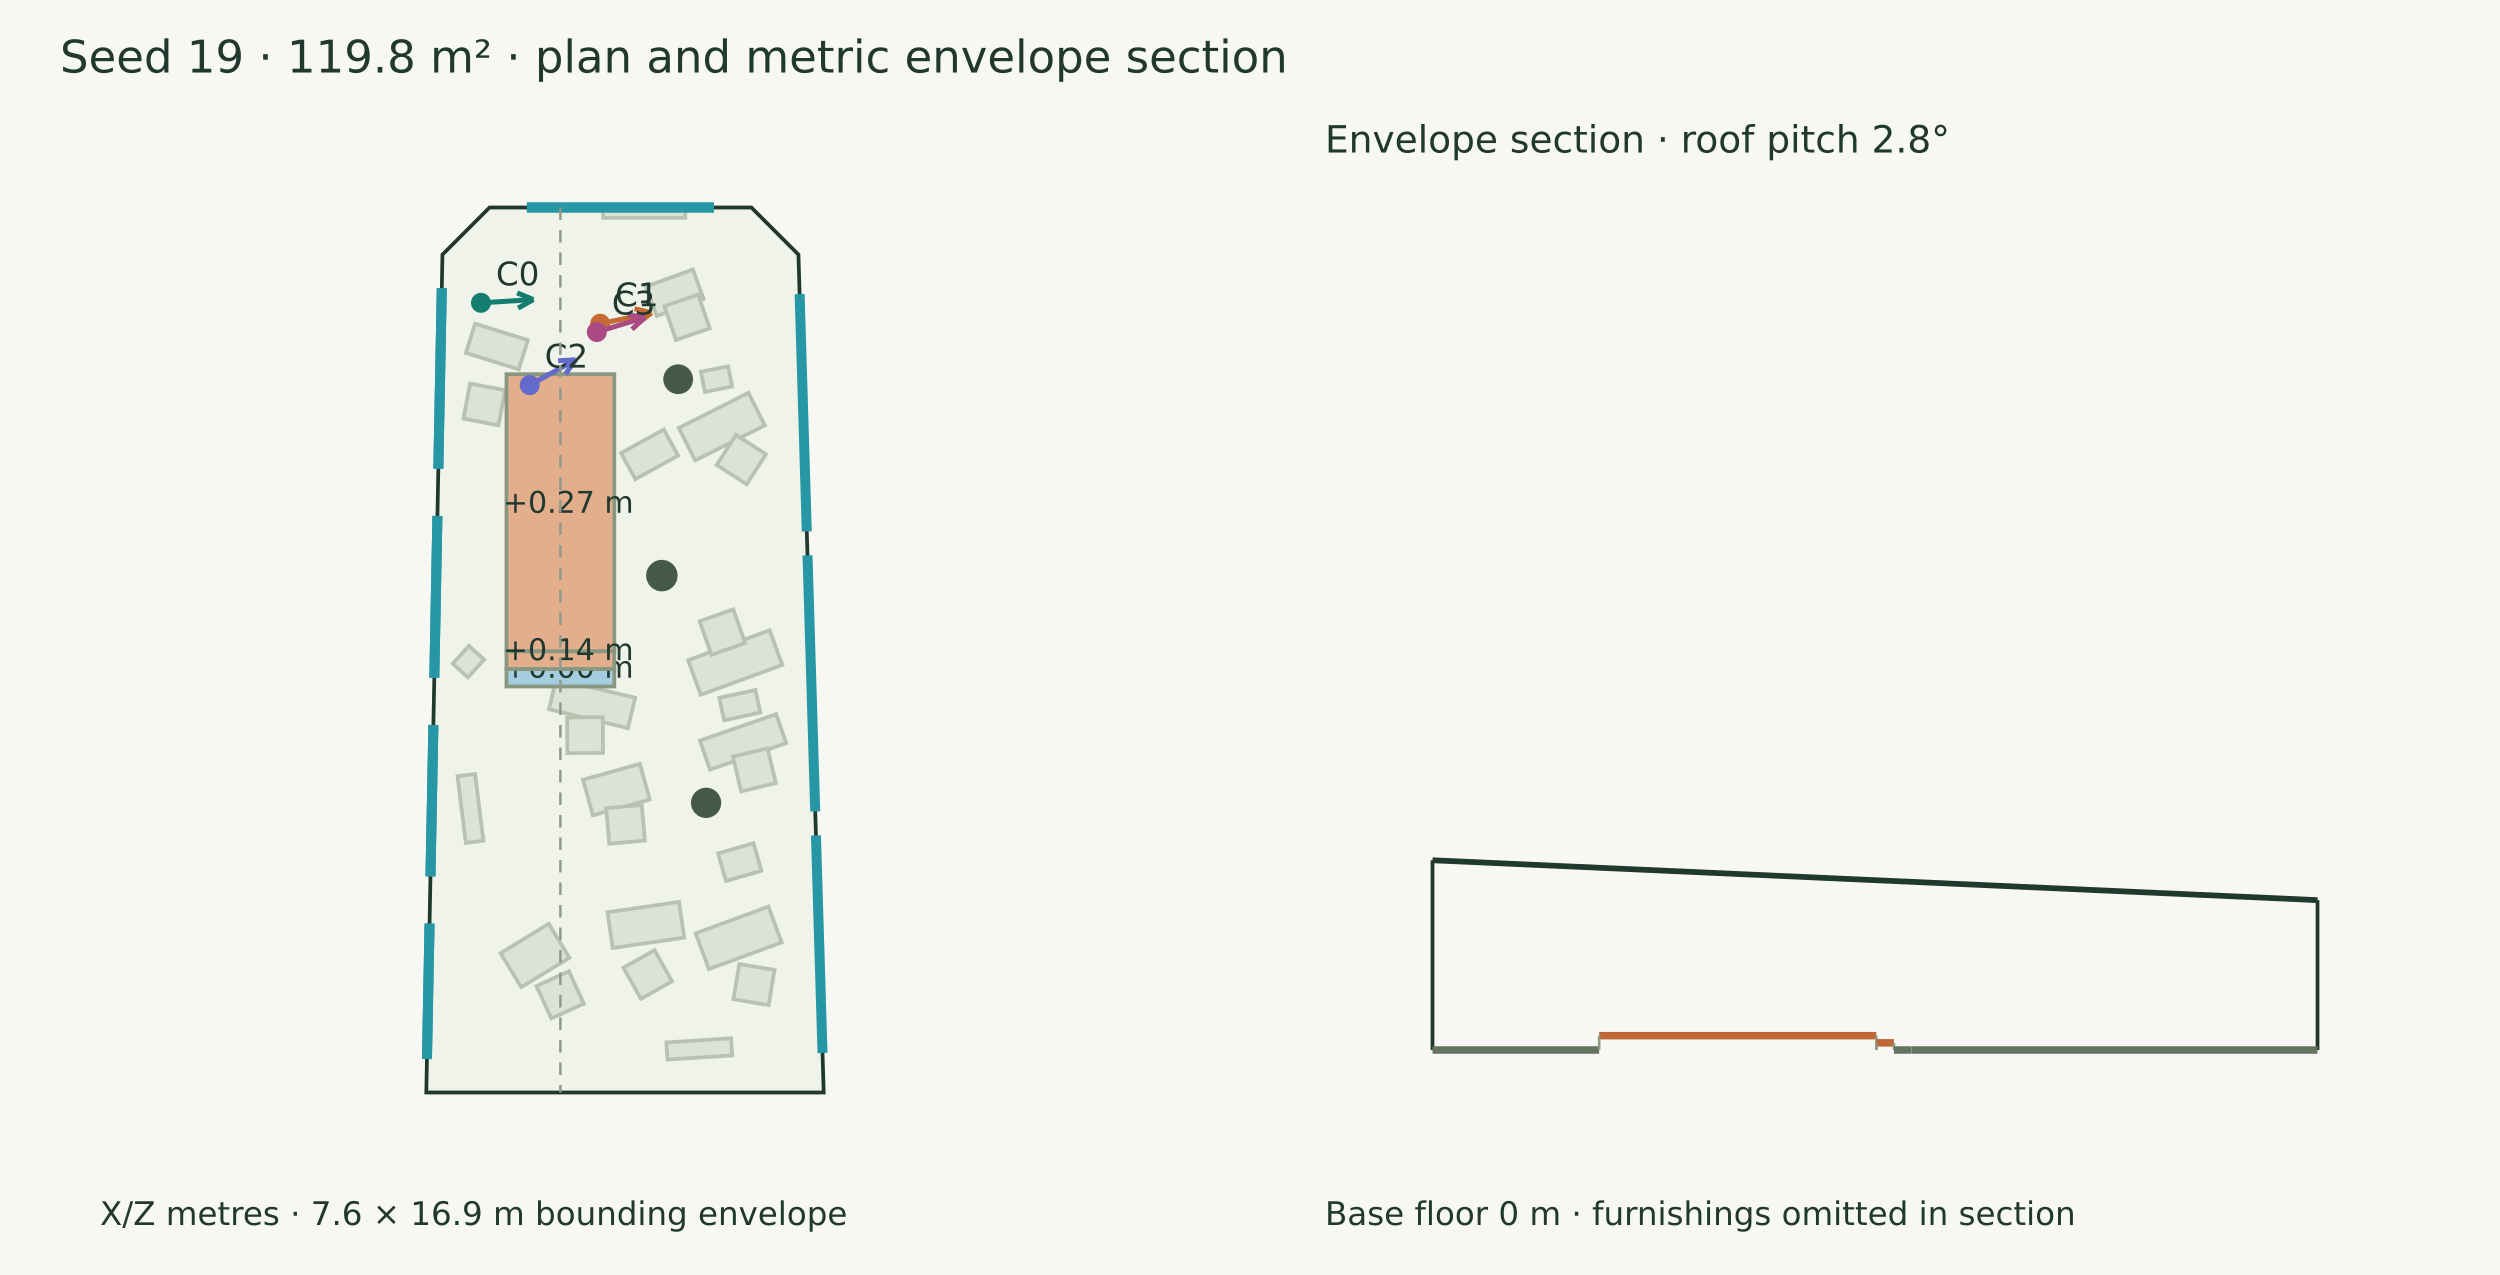
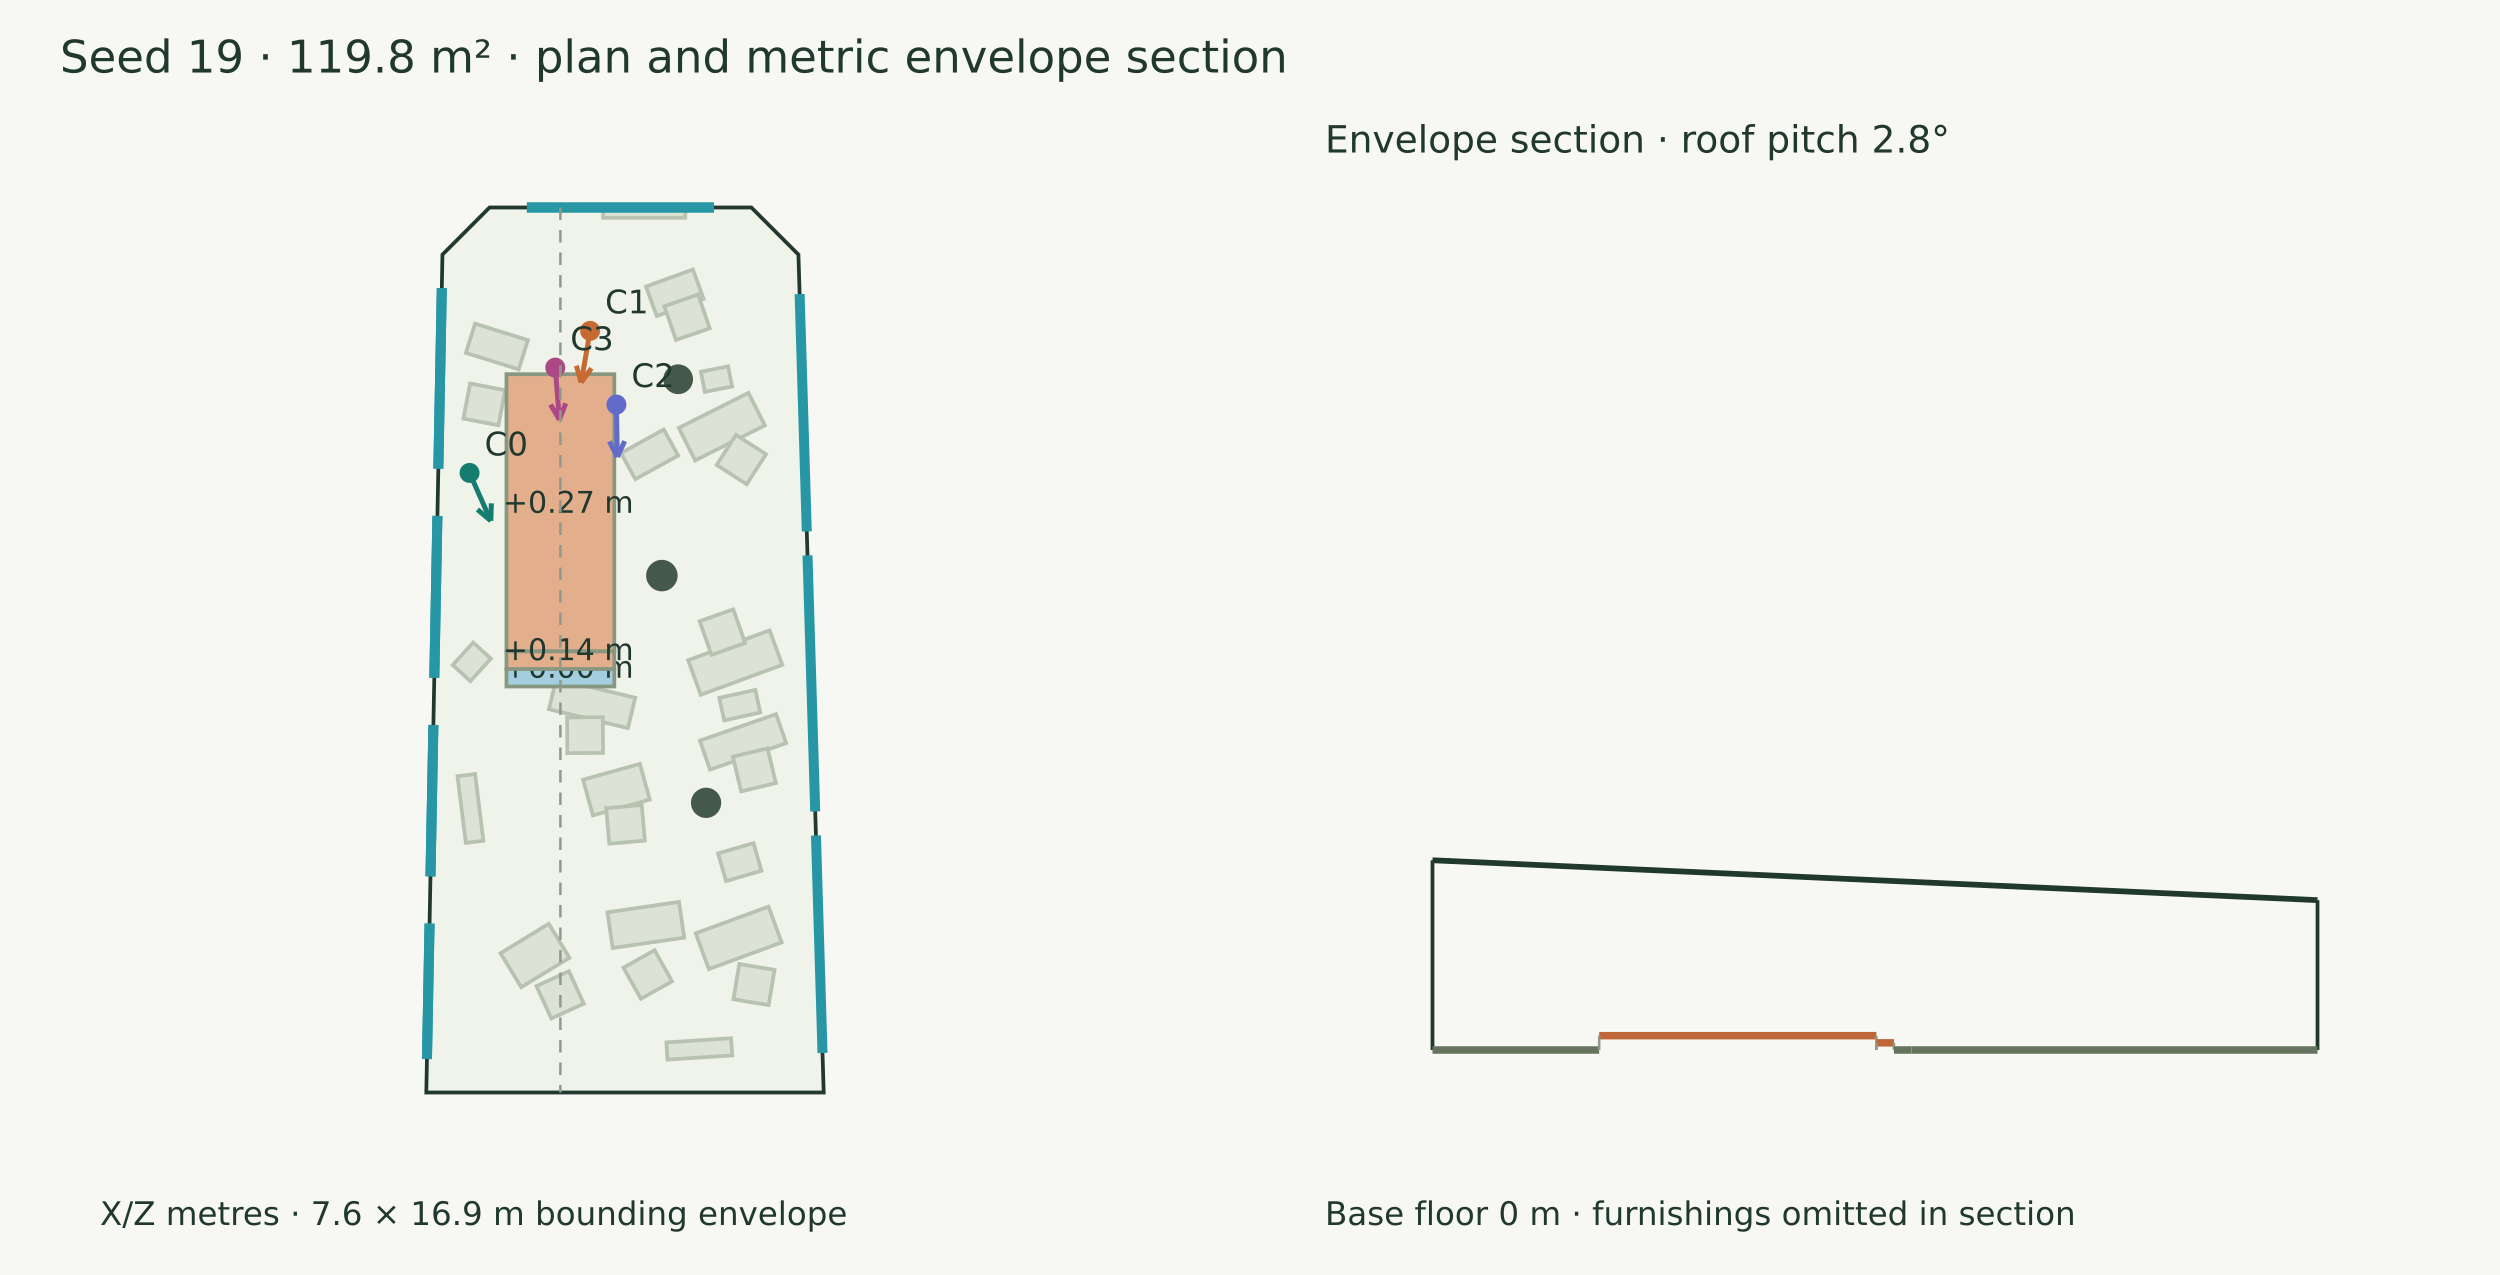
<svg xmlns="http://www.w3.org/2000/svg" width="1000" height="510" viewBox="0 0 1000 510">
  <rect width="100%" height="100%" fill="#f7f8f3" />
  <g font-family="DejaVu Sans" fill="#20382e">
    <text x="24.000" y="29.000" font-size="18">Seed 19 · 119.8 m² · plan and metric envelope section</text>
    <polygon points="195.819,82.999 300.535,82.999 319.372,101.837 329.480,437.001 170.520,437.001 176.982,101.837" fill="#eff3e9" stroke="#20382e" stroke-width="1.5" />
    <polygon points="312.904,265.960 280.310,277.914 275.238,264.083 307.832,252.129" fill="#dce3d6" stroke="#b7c2b0" stroke-width="1.5" />
    <polygon points="298.061,257.193 284.599,261.954 279.839,248.491 293.301,243.731" fill="#dce3d6" stroke="#b7c2b0" stroke-width="1.5" />
    <polygon points="278.280,373.315 307.397,362.636 312.648,376.956 283.532,387.635" fill="#dce3d6" stroke="#b7c2b0" stroke-width="1.5" />
    <polygon points="295.724,385.611 309.808,387.959 307.460,402.044 293.375,399.696" fill="#dce3d6" stroke="#b7c2b0" stroke-width="1.5" />
    <polygon points="190.022,129.472 211.150,136.047 207.505,147.760 186.377,141.186" fill="#dce3d6" stroke="#b7c2b0" stroke-width="1.5" />
    <polygon points="188.038,153.415 202.065,156.090 199.389,170.116 185.363,167.441" fill="#dce3d6" stroke="#b7c2b0" stroke-width="1.5" />
    <polygon points="222.500,271.544 254.079,279.111 251.168,291.259 219.589,283.692" fill="#dce3d6" stroke="#b7c2b0" stroke-width="1.5" />
    <polygon points="226.839,286.986 241.118,286.890 241.214,301.169 226.935,301.265" fill="#dce3d6" stroke="#b7c2b0" stroke-width="1.5" />
    <polygon points="233.204,311.864 255.959,305.556 259.917,319.835 237.162,326.143" fill="#dce3d6" stroke="#b7c2b0" stroke-width="1.5" />
    <polygon points="242.465,323.264 256.688,322.004 257.948,336.227 243.725,337.487" fill="#dce3d6" stroke="#b7c2b0" stroke-width="1.5" />
    <polygon points="200.206,381.286 219.495,369.514 227.789,383.106 208.501,394.877" fill="#dce3d6" stroke="#b7c2b0" stroke-width="1.5" />
    <polygon points="214.589,394.416 227.575,388.479 233.513,401.465 220.527,407.402" fill="#dce3d6" stroke="#b7c2b0" stroke-width="1.5" />
    <polygon points="279.964,296.241 310.442,285.654 314.471,297.253 283.992,307.839" fill="#dce3d6" stroke="#b7c2b0" stroke-width="1.5" />
    <polygon points="293.134,302.658 307.017,299.322 310.353,313.206 296.470,316.542" fill="#dce3d6" stroke="#b7c2b0" stroke-width="1.5" />
    <polygon points="243.003,364.911 271.607,360.758 273.681,375.040 245.076,379.193" fill="#dce3d6" stroke="#b7c2b0" stroke-width="1.5" />
    <polygon points="249.379,387.068 261.829,380.077 268.821,392.527 256.371,399.519" fill="#dce3d6" stroke="#b7c2b0" stroke-width="1.5" />
    <polygon points="271.516,171.169 299.384,157.136 305.936,170.148 278.068,184.181" fill="#dce3d6" stroke="#b7c2b0" stroke-width="1.5" />
    <polygon points="286.666,185.979 294.395,173.973 306.401,181.701 298.672,193.708" fill="#dce3d6" stroke="#b7c2b0" stroke-width="1.5" />
    <polygon points="258.399,114.622 277.156,107.793 281.447,119.578 262.690,126.408" fill="#dce3d6" stroke="#b7c2b0" stroke-width="1.5" />
    <polygon points="265.735,122.481 279.233,117.824 283.890,131.322 270.392,135.980" fill="#dce3d6" stroke="#b7c2b0" stroke-width="1.5" />
    <polygon points="209.810,211.430 236.670,210.629 237.113,225.492 210.253,226.292" fill="#dce3d6" stroke="#b7c2b0" stroke-width="1.5" />
    <polygon points="220.594,227.876 233.111,234.747 226.240,247.264 213.723,240.393" fill="#dce3d6" stroke="#b7c2b0" stroke-width="1.5" />
    <polygon points="190.040,309.595 193.367,336.290 186.340,337.166 183.014,310.471" fill="#dce3d6" stroke="#b7c2b0" stroke-width="1.5" />
    <polygon points="292.883,422.167 267.003,423.830 266.562,416.961 292.441,415.298" fill="#dce3d6" stroke="#b7c2b0" stroke-width="1.5" />
-     <polygon points="193.652,263.841 187.159,270.988 181.091,265.475 187.585,258.328" fill="#dce3d6" stroke="#b7c2b0" stroke-width="1.5" />
+     <polygon points="196.344,263.440 188.159,272.448 181.081,266.017 189.266,257.009" fill="#dce3d6" stroke="#b7c2b0" stroke-width="1.5" />
    <polygon points="287.708,279.132 302.142,275.975 304.113,284.992 289.680,288.148" fill="#dce3d6" stroke="#b7c2b0" stroke-width="1.5" />
    <polygon points="248.388,181.237 265.518,171.811 271.256,182.238 254.126,191.665" fill="#dce3d6" stroke="#b7c2b0" stroke-width="1.5" />
    <polygon points="292.838,154.603 281.937,156.750 280.349,148.684 291.250,146.537" fill="#dce3d6" stroke="#b7c2b0" stroke-width="1.5" />
    <polygon points="241.251,201.963 227.940,200.708 228.901,190.514 242.212,191.769" fill="#dce3d6" stroke="#b7c2b0" stroke-width="1.5" />
    <polygon points="287.226,341.348 301.395,337.260 304.585,348.317 290.416,352.405" fill="#dce3d6" stroke="#b7c2b0" stroke-width="1.5" />
    <polygon points="241.237,83.501 274.109,83.501 274.109,87.096 241.237,87.096" fill="#dce3d6" stroke="#b7c2b0" stroke-width="1.5" />
    <polygon points="202.585,149.678 245.729,149.678 245.729,260.551 202.585,260.551" fill="#e3ae8c" stroke="#899781" stroke-width="1.5" />
    <text x="201.157" y="205.114" font-size="12">+0.27 m</text>
    <polygon points="202.585,267.573 245.729,267.573 245.729,274.595 202.585,274.595" fill="#a4cee0" stroke="#899781" stroke-width="1.5" />
    <text x="201.157" y="271.084" font-size="12">+0.00 m</text>
    <polygon points="202.585,260.551 245.729,260.551 245.729,267.573 202.585,267.573" fill="#e3ae8c" stroke="#899781" stroke-width="1.5" />
    <text x="201.157" y="264.062" font-size="12">+0.14 m</text>
    <circle cx="271.266" cy="151.702" r="5.954" fill="#45594a" />
    <circle cx="282.432" cy="321.134" r="6.05" fill="#45594a" />
    <circle cx="264.747" cy="230.239" r="6.295" fill="#45594a" />
    <path d="M210.761,82.999 L285.593,82.999" stroke="#2797a5" stroke-width="4" fill="none" />
    <path d="M210.761,82.999 L285.593,82.999" stroke="#2797a5" stroke-width="4" fill="none" />
    <path d="M319.849,117.640 L322.712,212.567" stroke="#2797a5" stroke-width="4" fill="none" />
    <path d="M323.001,222.153 L326.090,324.598" stroke="#2797a5" stroke-width="4" fill="none" />
    <path d="M326.379,334.183 L329.003,421.197" stroke="#2797a5" stroke-width="4" fill="none" />
    <path d="M170.779,423.606 L171.823,369.442" stroke="#2797a5" stroke-width="4" fill="none" />
    <path d="M170.779,423.606 L171.823,369.442" stroke="#2797a5" stroke-width="4" fill="none" />
    <path d="M172.187,350.547 L173.354,289.991" stroke="#2797a5" stroke-width="4" fill="none" />
    <path d="M172.187,350.547 L173.354,289.991" stroke="#2797a5" stroke-width="4" fill="none" />
    <path d="M173.719,271.096 L174.966,206.365" stroke="#2797a5" stroke-width="4" fill="none" />
    <path d="M173.719,271.096 L174.966,206.365" stroke="#2797a5" stroke-width="4" fill="none" />
    <path d="M175.331,187.470 L176.723,115.231" stroke="#2797a5" stroke-width="4" fill="none" />
    <path d="M175.331,187.470 L176.723,115.231" stroke="#2797a5" stroke-width="4" fill="none" />
-     <path d="M192.389,121.131 L213.342,119.820" stroke="#147d70" stroke-width="2" fill="none" />
-     <path d="M213.342,119.820 L207.242,123.253" stroke="#147d70" stroke-width="2" fill="none" />
-     <path d="M213.342,119.820 L206.861,117.175" stroke="#147d70" stroke-width="2" fill="none" />
-     <circle cx="192.389" cy="121.131" r="4" fill="#147d70" />
-     <text x="198.389" y="114.131" font-size="13">C0</text>
-     <path d="M240.063,129.483 L260.608,125.153" stroke="#c56a33" stroke-width="2" fill="none" />
-     <path d="M260.608,125.153 L255.068,129.433" stroke="#c56a33" stroke-width="2" fill="none" />
-     <path d="M260.608,125.153 L253.812,123.474" stroke="#c56a33" stroke-width="2" fill="none" />
-     <circle cx="240.063" cy="129.483" r="4" fill="#c56a33" />
-     <text x="246.063" y="122.483" font-size="13">C1</text>
-     <path d="M211.879,154.037 L230.227,143.921" stroke="#626aca" stroke-width="2" fill="none" />
-     <path d="M230.227,143.921 L226.177,149.631" stroke="#626aca" stroke-width="2" fill="none" />
-     <path d="M230.227,143.921 L223.237,144.298" stroke="#626aca" stroke-width="2" fill="none" />
-     <circle cx="211.879" cy="154.037" r="4" fill="#626aca" />
-     <text x="217.879" y="147.037" font-size="13">C2</text>
-     <path d="M238.732,132.808 L257.922,126.975" stroke="#aa4984" stroke-width="2" fill="none" />
-     <path d="M257.922,126.975 L252.777,131.722" stroke="#aa4984" stroke-width="2" fill="none" />
-     <path d="M257.922,126.975 L251.006,125.895" stroke="#aa4984" stroke-width="2" fill="none" />
-     <circle cx="238.732" cy="132.808" r="4" fill="#aa4984" />
-     <text x="244.732" y="125.808" font-size="13">C3</text>
+     <path d="M187.827,189.167 L196.316,208.326" stroke="#147d70" stroke-width="2" fill="none" />
+     <path d="M196.316,208.326 L190.979,203.797" stroke="#147d70" stroke-width="2" fill="none" />
+     <path d="M196.316,208.326 L196.546,201.330" stroke="#147d70" stroke-width="2" fill="none" />
+     <circle cx="187.827" cy="189.167" r="4" fill="#147d70" />
+     <text x="193.827" y="182.167" font-size="13">C0</text>
+     <path d="M236.045,132.346 L232.474,153.011" stroke="#c56a33" stroke-width="2" fill="none" />
+     <path d="M232.474,153.011 L230.547,146.282" stroke="#c56a33" stroke-width="2" fill="none" />
+     <path d="M232.474,153.011 L236.547,147.318" stroke="#c56a33" stroke-width="2" fill="none" />
+     <circle cx="236.045" cy="132.346" r="4" fill="#c56a33" />
+     <text x="242.045" y="125.346" font-size="13">C1</text>
+     <path d="M246.566,161.828 L246.919,182.810" stroke="#626aca" stroke-width="2" fill="none" />
+     <path d="M246.919,182.810 L243.769,176.559" stroke="#626aca" stroke-width="2" fill="none" />
+     <path d="M246.919,182.810 L249.858,176.457" stroke="#626aca" stroke-width="2" fill="none" />
+     <circle cx="246.566" cy="161.828" r="4" fill="#626aca" />
+     <text x="252.566" y="154.828" font-size="13">C2</text>
+     <path d="M222.110,147.048 L223.751,167.864" stroke="#aa4984" stroke-width="2" fill="none" />
+     <path d="M223.751,167.864 L220.220,161.820" stroke="#aa4984" stroke-width="2" fill="none" />
+     <path d="M223.751,167.864 L226.291,161.341" stroke="#aa4984" stroke-width="2" fill="none" />
+     <circle cx="222.11" cy="147.048" r="4" fill="#aa4984" />
+     <text x="228.110" y="140.048" font-size="13">C3</text>
    <text x="40.000" y="490.000" font-size="13">X/Z metres · 7.6 × 16.9 m bounding envelope</text>
    <path d="M224.157,82.999 L224.157,437.001" stroke="#909a8b" stroke-width="1" stroke-dasharray="5 4" fill="none" />
    <path d="M572.999,344.107 L927.001,360.063" stroke="#20382e" stroke-width="2.3" fill="none" />
    <path d="M572.999,420.000 L572.999,344.107" stroke="#20382e" stroke-width="1.5" fill="none" />
    <path d="M927.001,420.000 L927.001,360.063" stroke="#20382e" stroke-width="1.5" fill="none" />
    <path d="M572.999,420.000 L639.678,420.000" stroke="#65745f" stroke-width="3" fill="none" />
    <path d="M572.999,420.000 L572.999,420.000" stroke="#8d9a85" stroke-width="1" fill="none" />
    <path d="M639.678,420.000 L639.678,420.000" stroke="#8d9a85" stroke-width="1" fill="none" />
    <path d="M639.678,414.269 L750.551,414.269" stroke="#bf6738" stroke-width="3" fill="none" />
    <path d="M639.678,420.000 L639.678,414.269" stroke="#8d9a85" stroke-width="1" fill="none" />
    <path d="M750.551,420.000 L750.551,414.269" stroke="#8d9a85" stroke-width="1" fill="none" />
    <path d="M750.551,417.134 L757.573,417.134" stroke="#bf6738" stroke-width="3" fill="none" />
    <path d="M750.551,420.000 L750.551,417.134" stroke="#8d9a85" stroke-width="1" fill="none" />
    <path d="M757.573,420.000 L757.573,417.134" stroke="#8d9a85" stroke-width="1" fill="none" />
    <path d="M757.573,420.000 L764.595,420.000" stroke="#65745f" stroke-width="3" fill="none" />
    <path d="M757.573,420.000 L757.573,420.000" stroke="#8d9a85" stroke-width="1" fill="none" />
    <path d="M764.595,420.000 L764.595,420.000" stroke="#8d9a85" stroke-width="1" fill="none" />
    <path d="M764.595,420.000 L927.001,420.000" stroke="#65745f" stroke-width="3" fill="none" />
    <path d="M764.595,420.000 L764.595,420.000" stroke="#8d9a85" stroke-width="1" fill="none" />
    <path d="M927.001,420.000 L927.001,420.000" stroke="#8d9a85" stroke-width="1" fill="none" />
    <text x="530.000" y="61.000" font-size="15">Envelope section · roof pitch 2.8°</text>
    <text x="530.000" y="490.000" font-size="13">Base floor 0 m · furnishings omitted in section</text>
  </g>
</svg>
